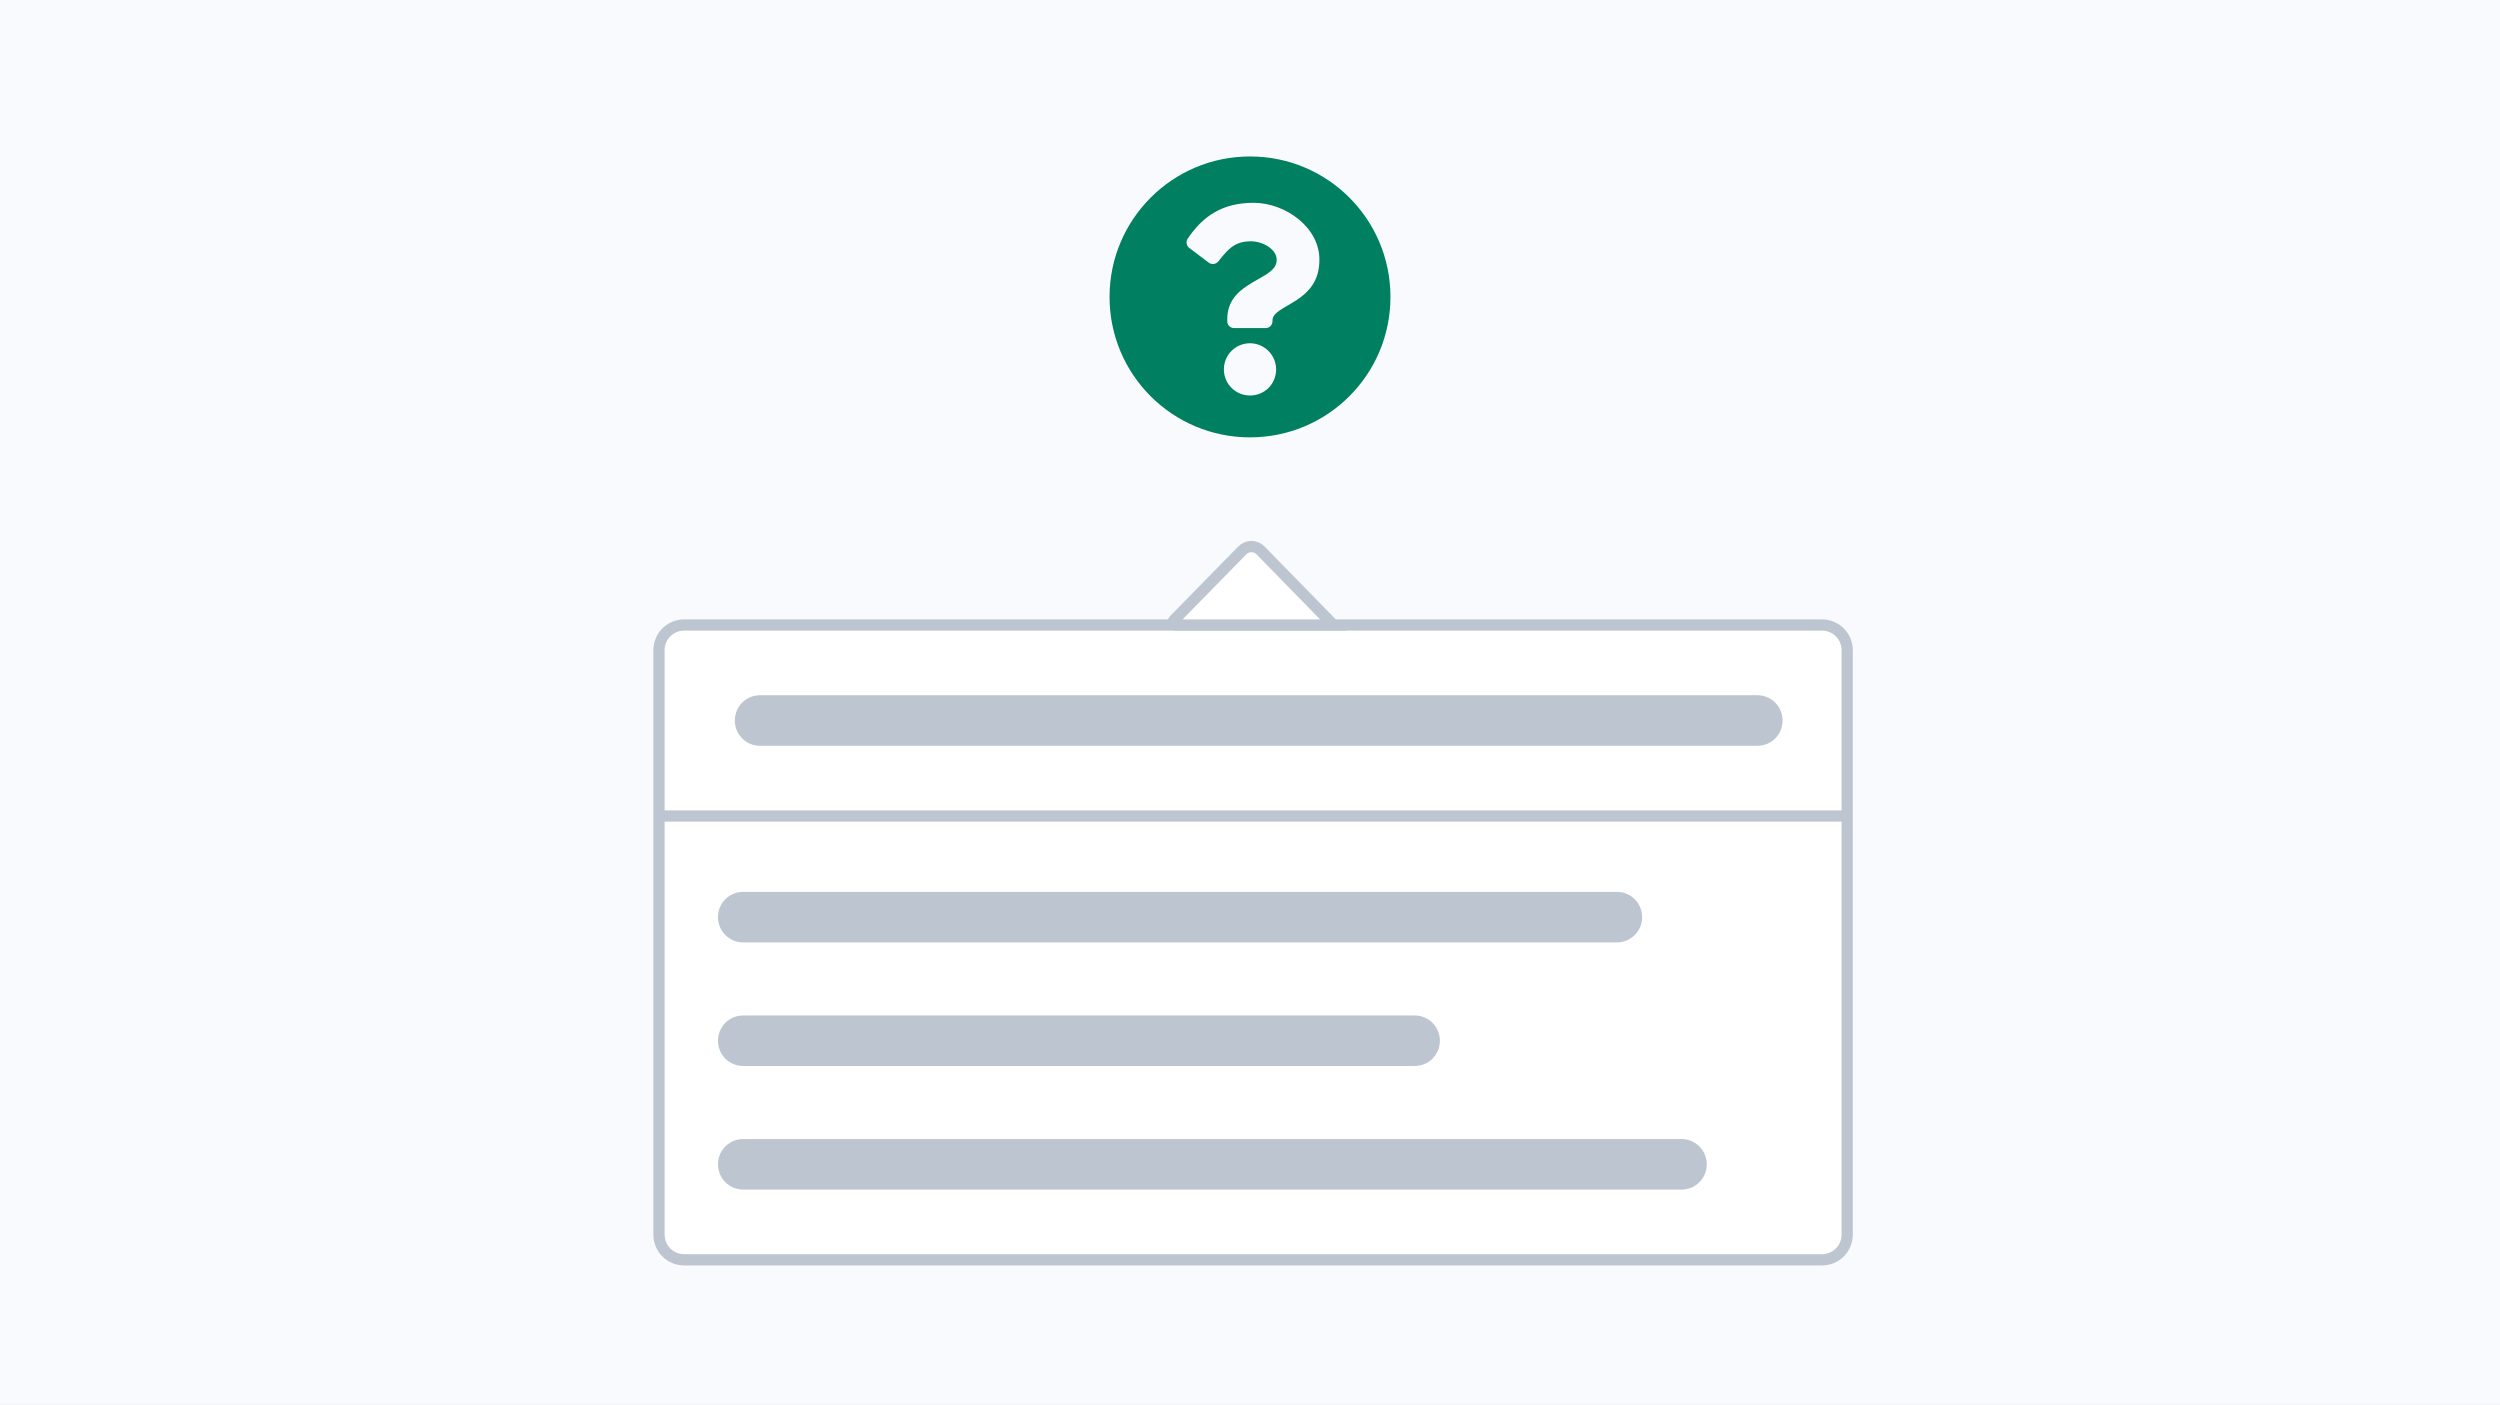
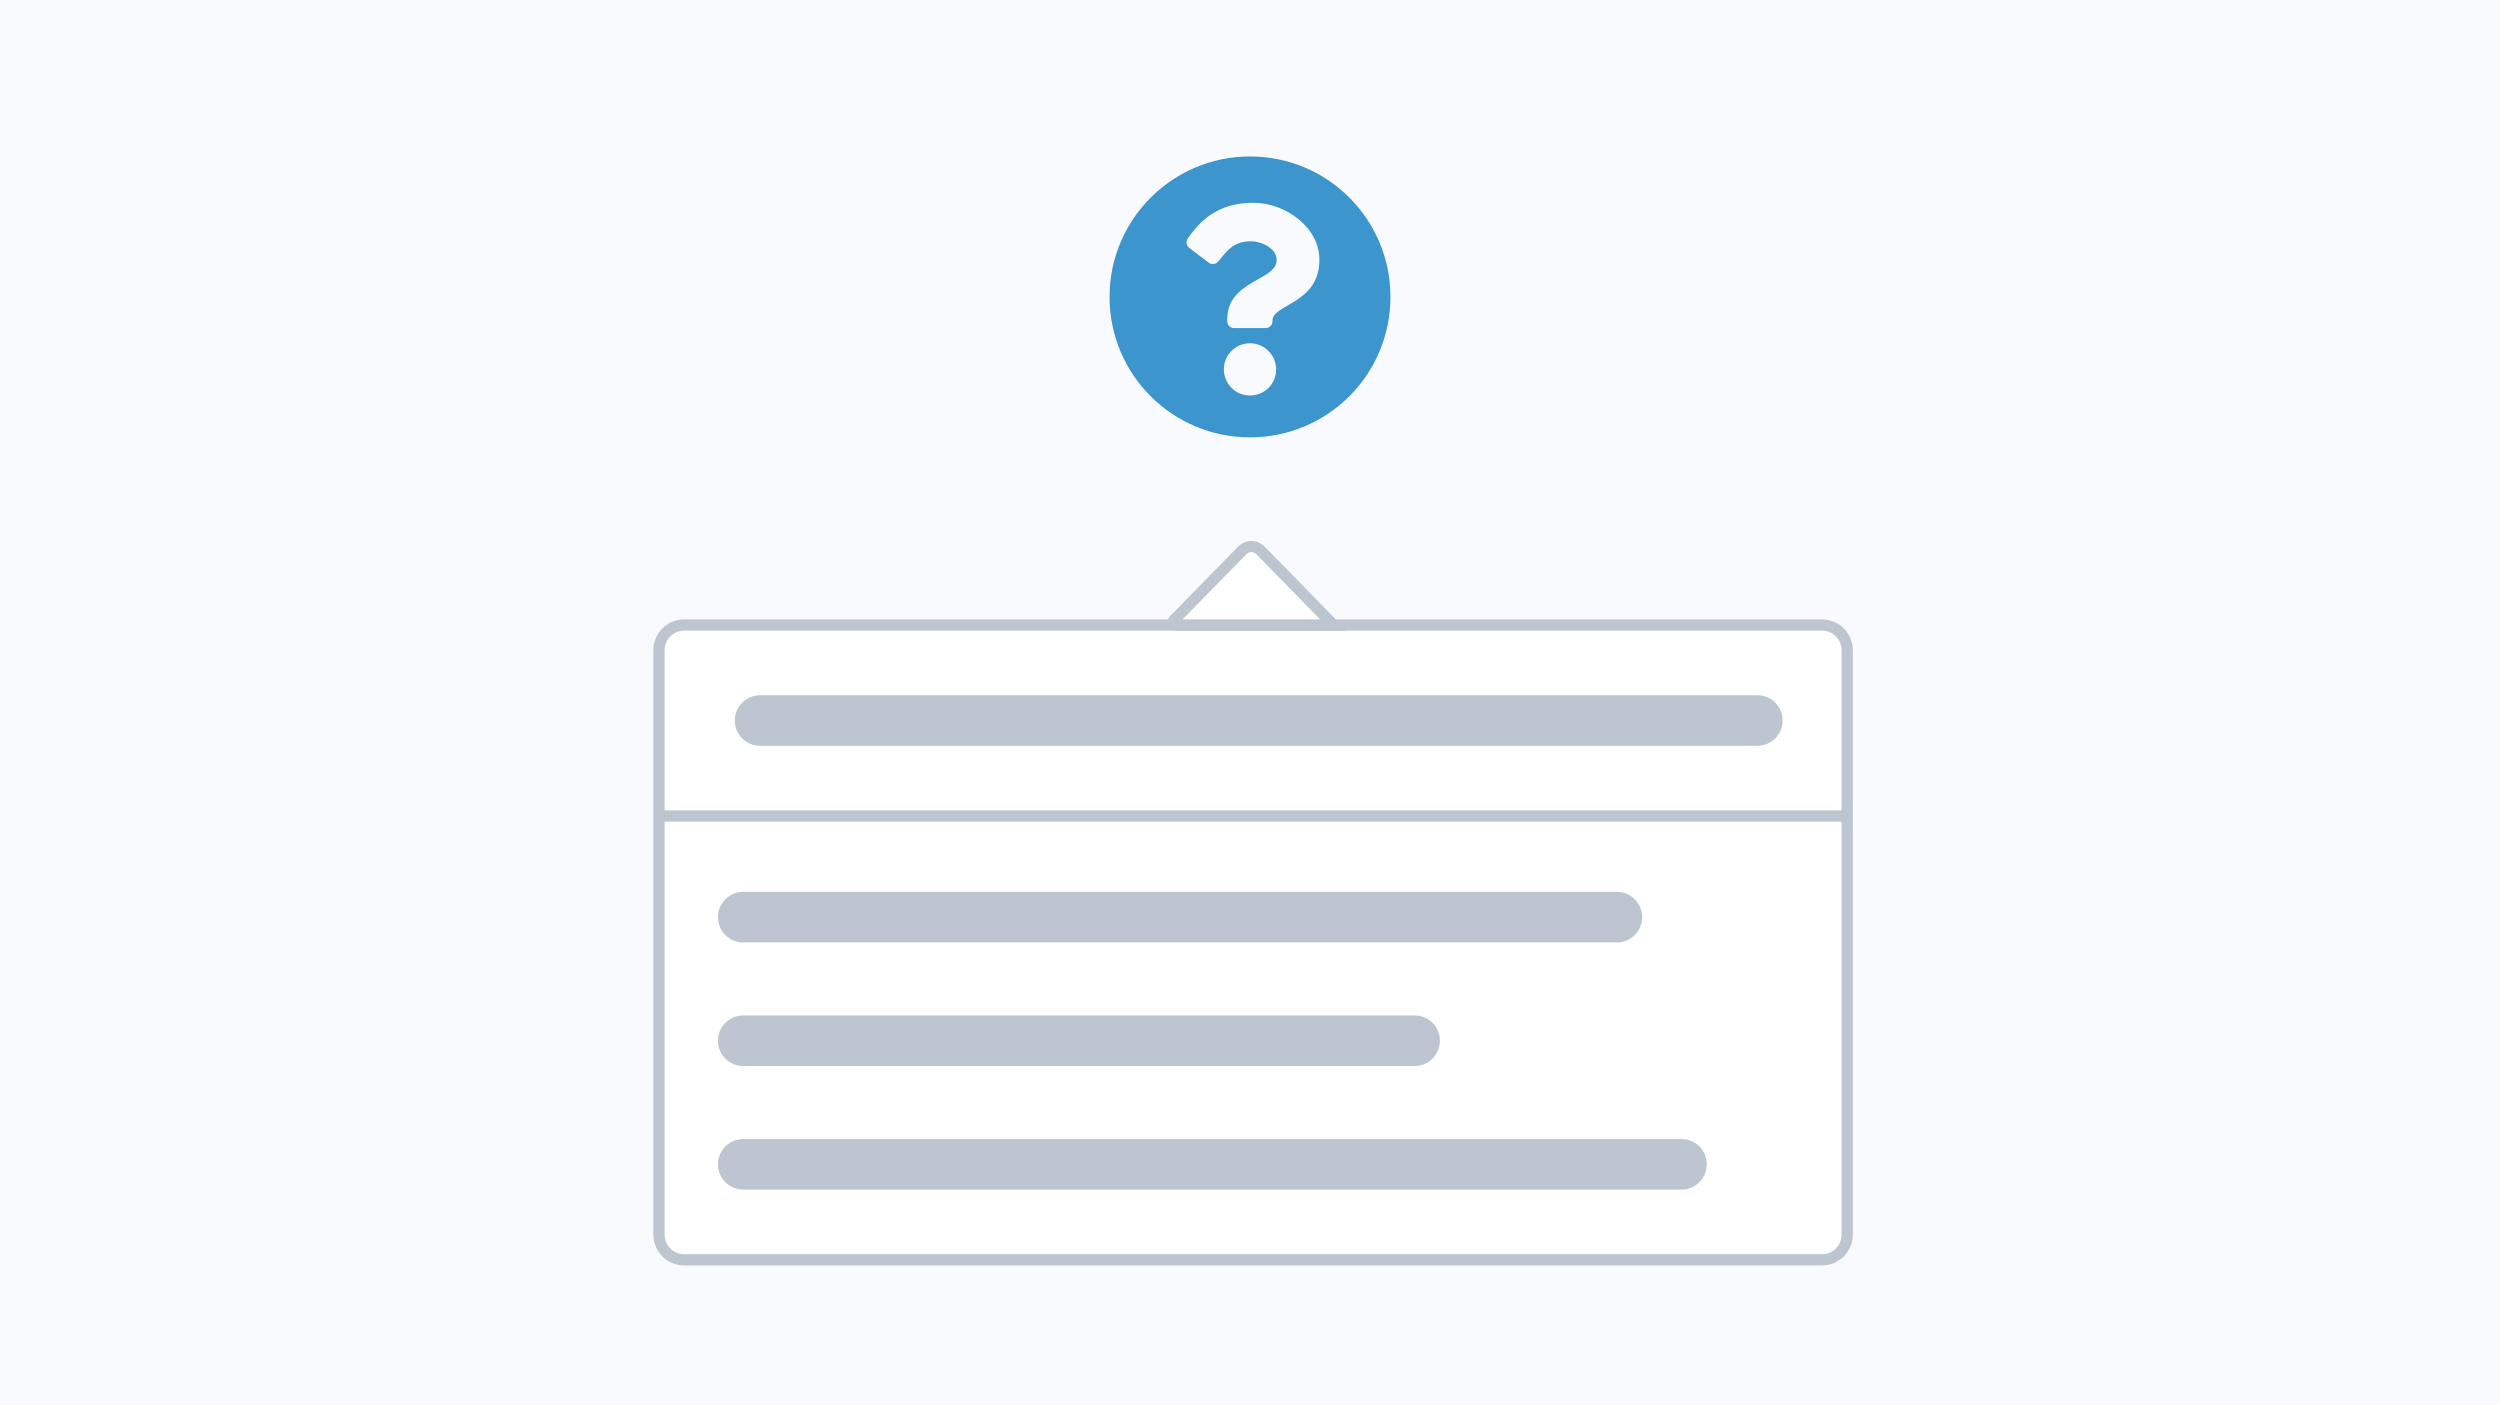
<svg xmlns="http://www.w3.org/2000/svg" version="1.1" id="Layer_1" x="0px" y="0px" viewBox="0 0 890 500" style="enable-background:new 0 0 890 500;" xml:space="preserve">
  <style type="text/css">
	.st0{fill:#F8FAFD;}
- 	.st1{fill:#008060;}
+ 	.st1{fill:#3D95CE;}
	.st2{fill:#FFFFFF;stroke:#BDC5D1;stroke-width:4;}
	.st3{fill:none;stroke:#BDC5D1;stroke-width:4;}
	.st4{fill:#BDC5D1;}
</style>
  <rect class="st0" width="890" height="500" />
  <path class="st1" d="M495,105.7c0,27.7-22.4,50-50,50s-50-22.3-50-50c0-27.6,22.4-50,50-50C472.7,55.7,495,78.1,495,105.7z   M446.3,72.2c-11,0-18,4.6-23.5,12.8c-0.7,1-0.4,2.5,0.5,3.2l7,5.3c1,0.8,2.6,0.6,3.4-0.4c3.6-4.6,6-7.2,11.6-7.2  c4.1,0,9.2,2.7,9.2,6.6c0,3-2.5,4.6-6.6,6.9c-4.7,2.7-11,6-11,14.2v0.8c0,1.3,1.1,2.4,2.4,2.4h11.3c1.3,0,2.4-1.1,2.4-2.4v-0.3  c0-5.8,16.7-6,16.7-21.5C469.9,81.1,457.7,72.2,446.3,72.2L446.3,72.2z M445,122.2c-5.1,0-9.3,4.1-9.3,9.3c0,5.1,4.1,9.3,9.3,9.3  s9.3-4.1,9.3-9.3C454.3,126.4,450.1,122.2,445,122.2z" />
  <path class="st2" d="M243.6,222.5h405c5,0,9,4,9,9v208c0,5-4,9-9,9h-405c-5,0-9-4-9-9v-208C234.6,226.5,238.6,222.5,243.6,222.5z" />
  <line class="st3" x1="235.6" y1="290.5" x2="658.4" y2="290.5" />
  <path class="st4" d="M270.6,247.5h355c5,0,9,4,9,9l0,0c0,5-4,9-9,9h-355c-5,0-9-4-9-9l0,0C261.6,251.5,265.6,247.5,270.6,247.5z" />
  <path class="st4" d="M264.6,317.5h311c5,0,9,4,9,9l0,0c0,5-4,9-9,9h-311c-5,0-9-4-9-9l0,0C255.6,321.5,259.6,317.5,264.6,317.5z" />
  <path class="st4" d="M264.6,361.5h239c5,0,9,4,9,9l0,0c0,5-4,9-9,9h-239c-5,0-9-4-9-9l0,0C255.6,365.5,259.6,361.5,264.6,361.5z" />
  <path class="st4" d="M264.6,405.5h334c5,0,9,4,9,9l0,0c0,5-4,9-9,9h-334c-5,0-9-4-9-9l0,0C255.6,409.5,259.6,405.5,264.6,405.5z" />
  <path class="st2" d="M448.8,196l25.9,26.5l0,0h-56.1c-0.9,0-1.3-1.1-0.7-1.7l24.3-24.8C444,194.1,447,194.1,448.8,196z" />
</svg>
